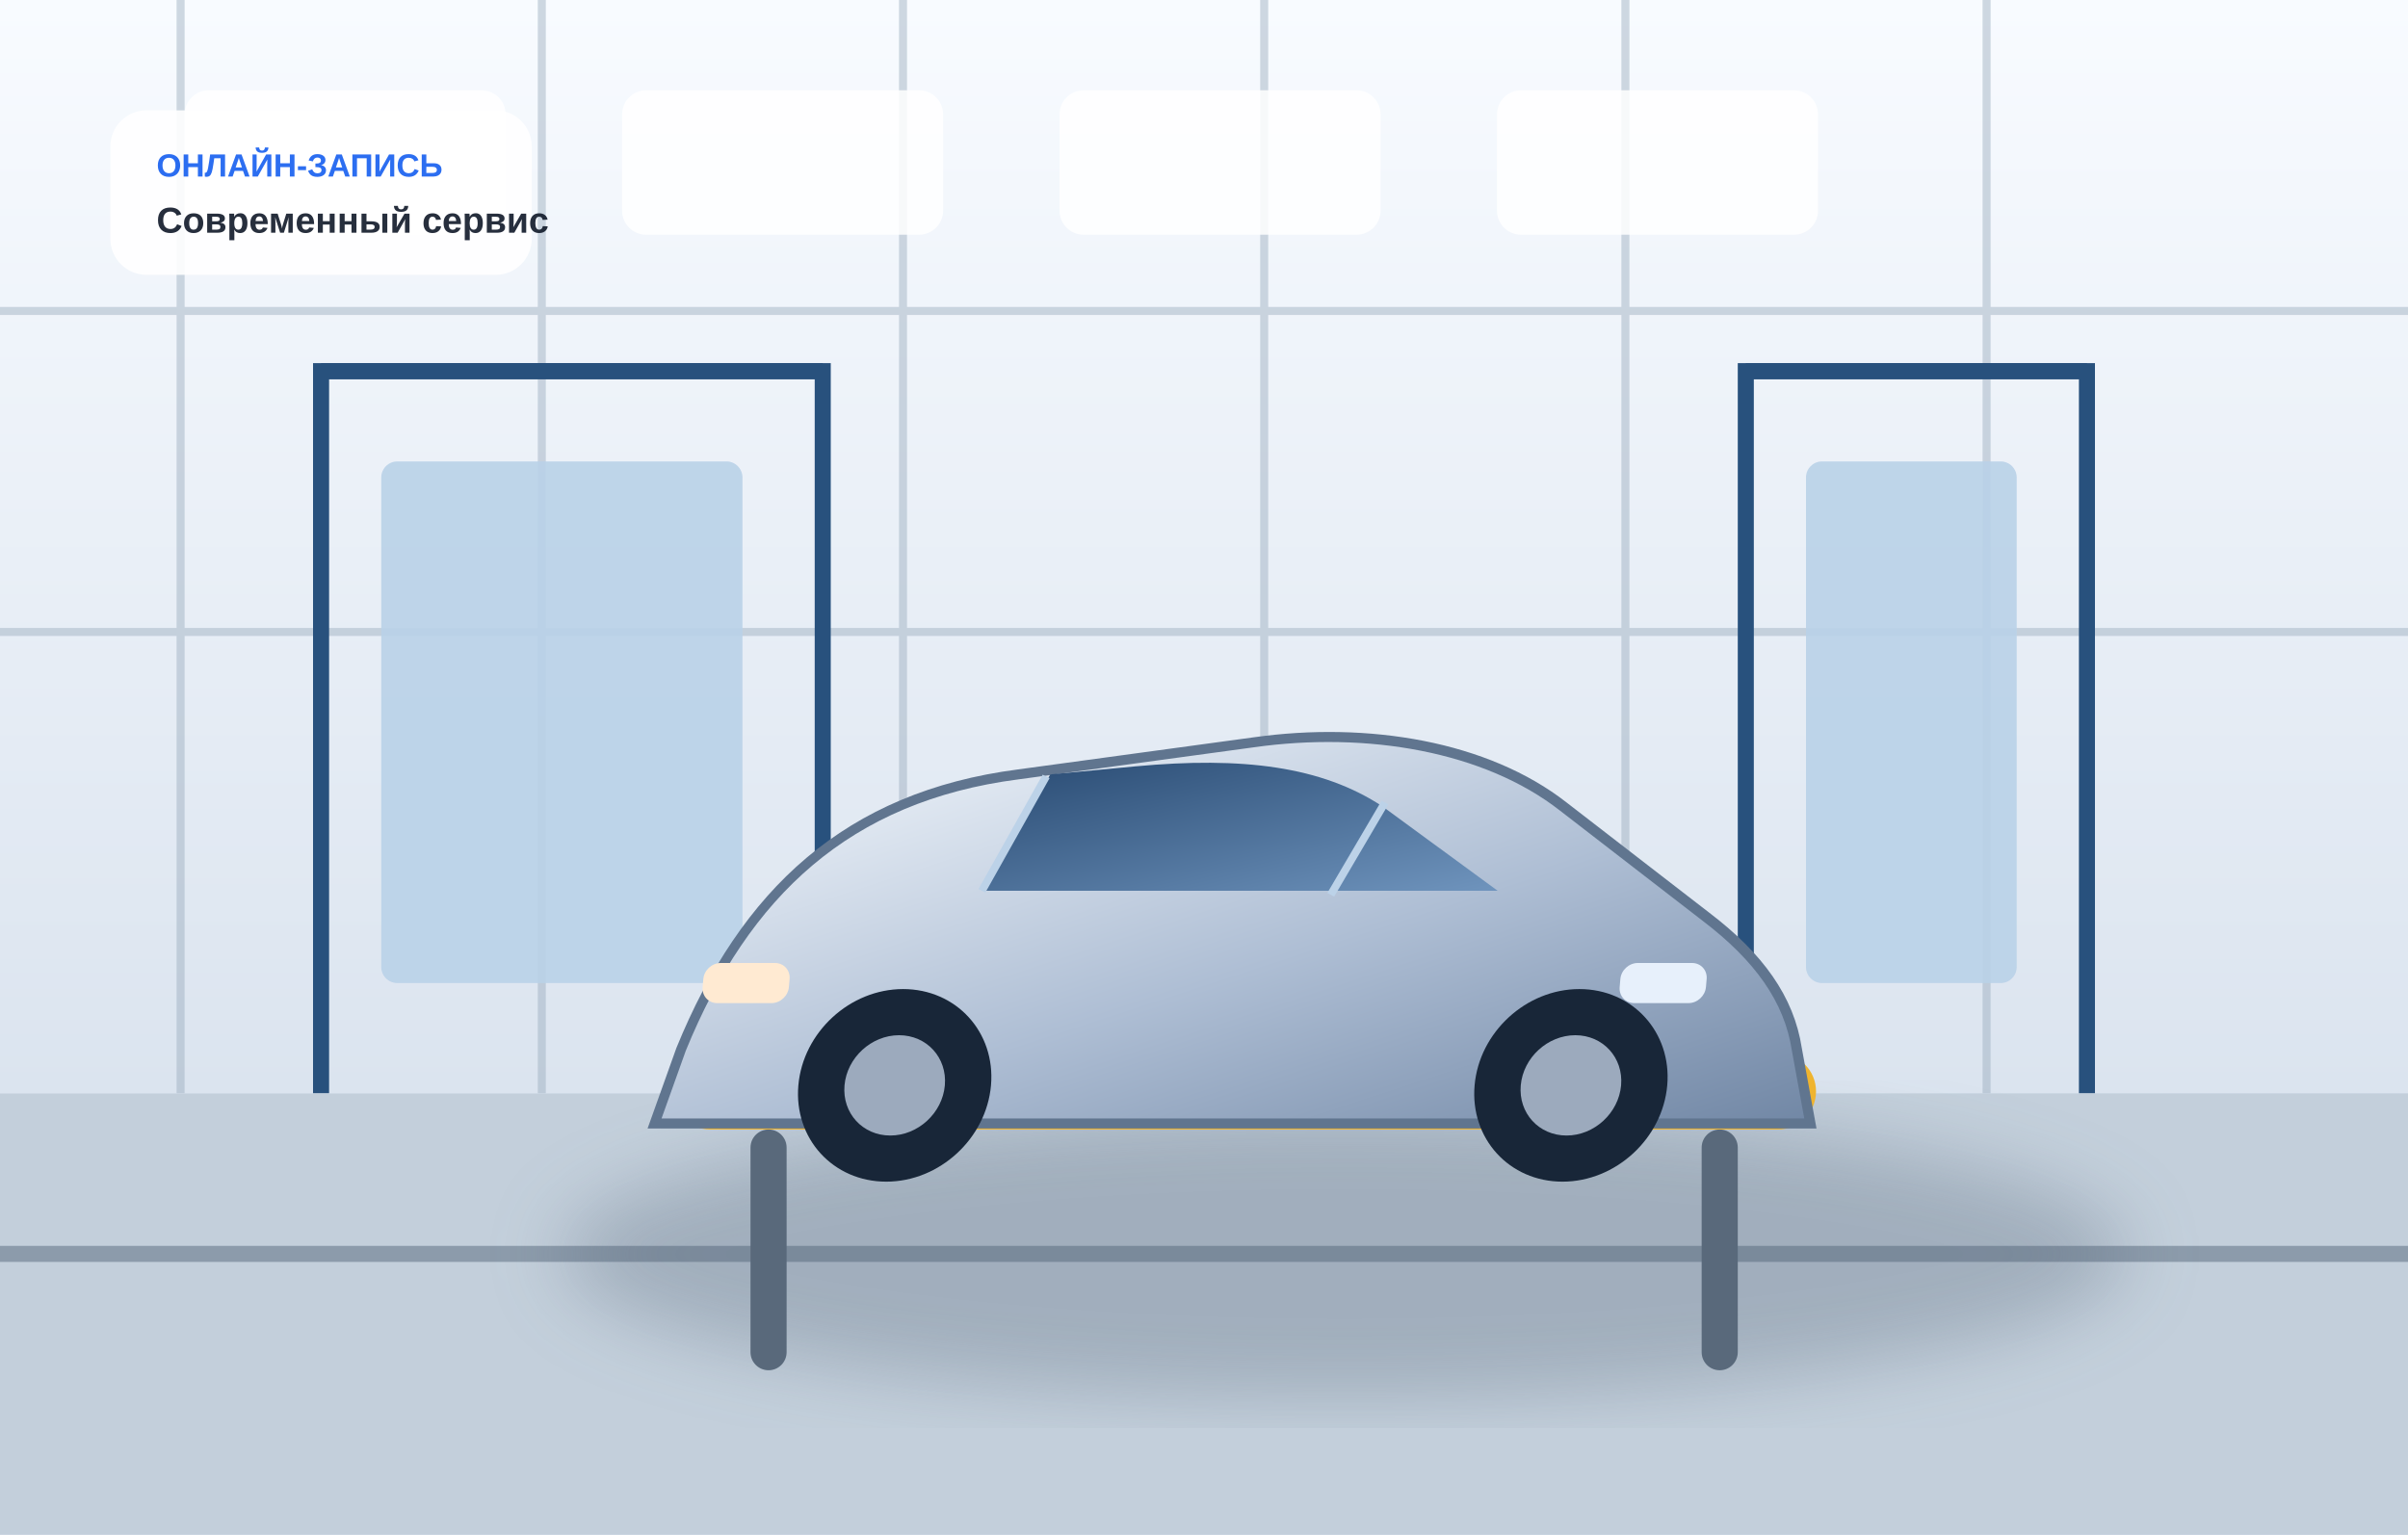
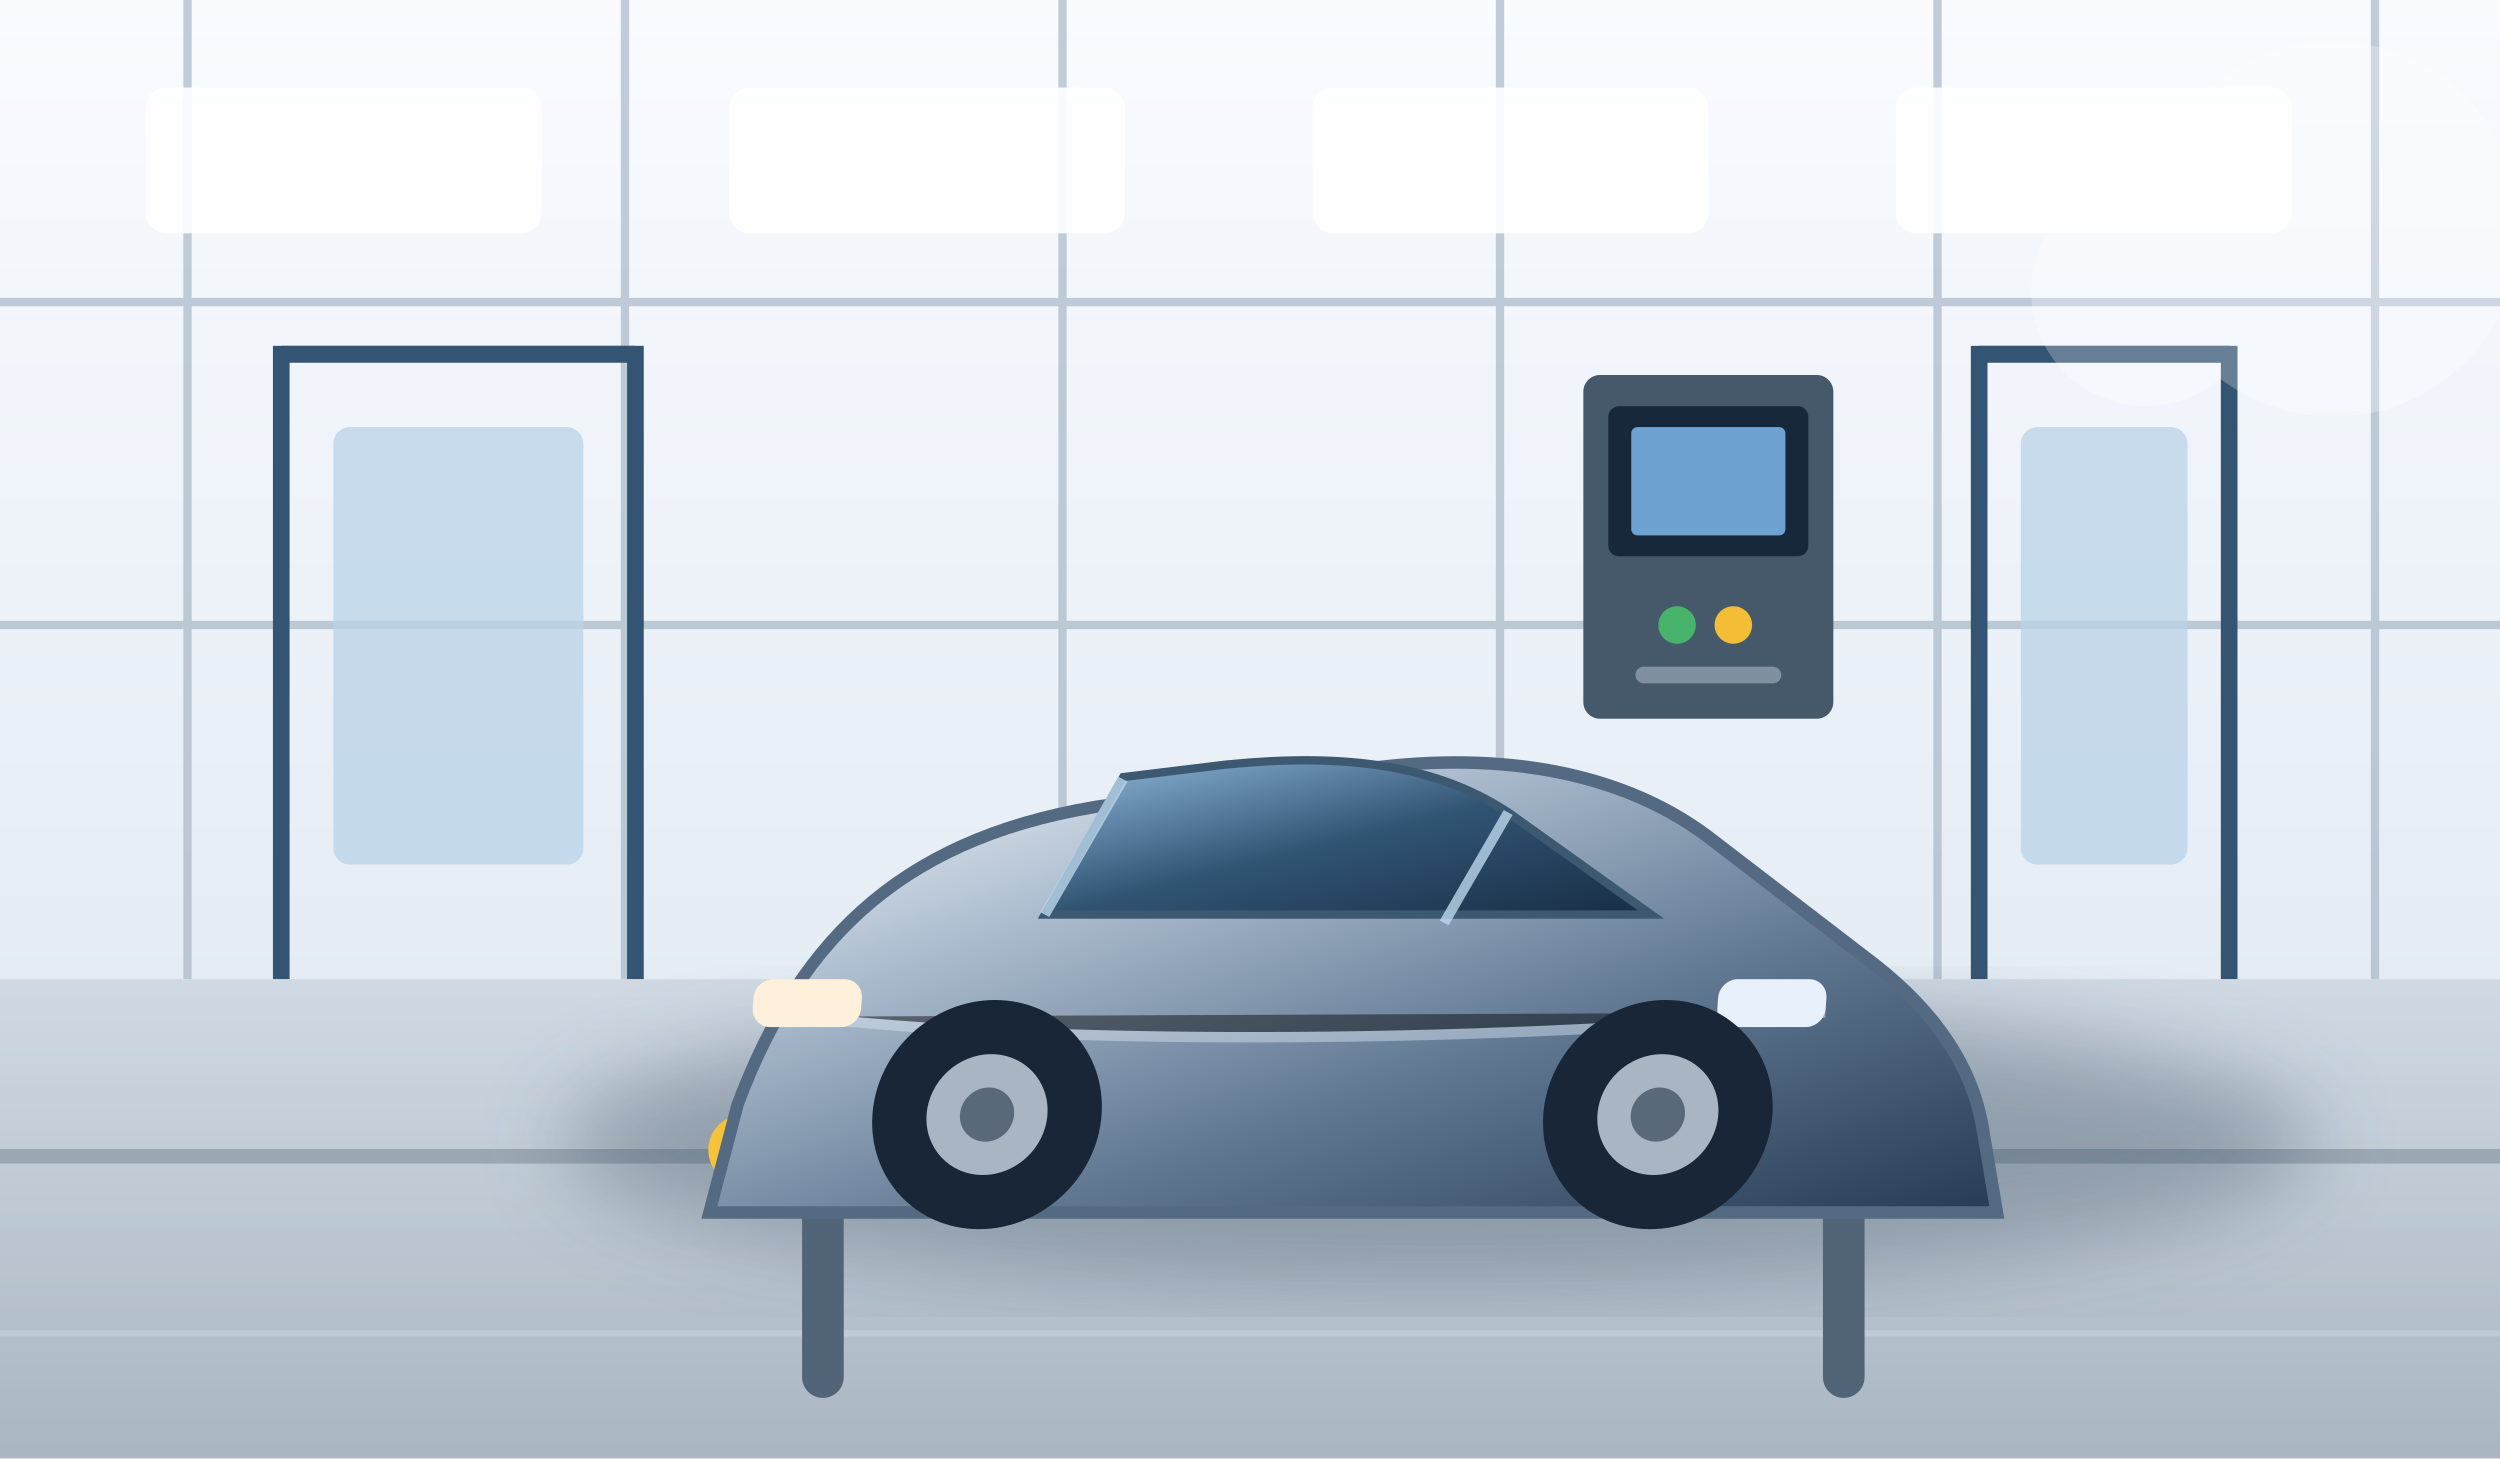
- <svg xmlns="http://www.w3.org/2000/svg" viewBox="0 0 1200 765" role="img" aria-labelledby="title desc">
+ <svg xmlns="http://www.w3.org/2000/svg" viewBox="0 0 1200 700" role="img" aria-labelledby="title desc">
  <defs>
-     <linearGradient id="bg" x1="0" y1="0" x2="1" y2="1">
-       <stop stop-color="#eef4ff" />
-       <stop offset="1" stop-color="#cbd8eb" />
+     <linearGradient id="wall" x1="0" y1="0" x2="0" y2="1">
+       <stop stop-color="#f9fbff" />
+       <stop offset="1" stop-color="#dbe5ef" />
    </linearGradient>
-     <linearGradient id="wall" x1="0" y1="0" x2="0" y2="1">
-       <stop stop-color="#f8fbff" />
-       <stop offset="1" stop-color="#dbe4ef" />
+     <linearGradient id="floor" x1="0" y1="0" x2="0" y2="1">
+       <stop stop-color="#cbd5df" />
+       <stop offset="1" stop-color="#9daab7" />
    </linearGradient>
    <linearGradient id="car" x1="0" y1="0" x2="1" y2="1">
-       <stop stop-color="#f7fbff" />
-       <stop offset=".55" stop-color="#aebed4" />
-       <stop offset="1" stop-color="#7187a5" />
+       <stop stop-color="#f4f7fb" />
+       <stop offset=".28" stop-color="#aebed0" />
+       <stop offset=".62" stop-color="#607892" />
+       <stop offset="1" stop-color="#263b54" />
    </linearGradient>
    <linearGradient id="glass" x1="0" y1="0" x2="1" y2="1">
-       <stop stop-color="#294b73" />
-       <stop offset="1" stop-color="#6f94bd" />
+       <stop stop-color="#91b9dc" />
+       <stop offset=".5" stop-color="#315473" />
+       <stop offset="1" stop-color="#182d45" />
+     </linearGradient>
+     <linearGradient id="lift" x1="0" y1="0" x2="1" y2="0">
+       <stop stop-color="#f6c33b" />
+       <stop offset=".5" stop-color="#e3a91f" />
+       <stop offset="1" stop-color="#b87d0c" />
    </linearGradient>
    <filter id="shadow">
-       <feGaussianBlur stdDeviation="18" />
+       <feGaussianBlur stdDeviation="20" />
+     </filter>
+     <filter id="soft">
+       <feGaussianBlur stdDeviation="5" />
    </filter>
  </defs>
-   <rect width="1200" height="765" fill="url(#bg)" />
-   <rect width="1200" height="545" fill="url(#wall)" />
-   <g opacity=".45" stroke="#9aabbd" stroke-width="4">
-     <path d="M90 0v545M270 0v545M450 0v545M630 0v545M810 0v545M990 0v545" />
-     <path d="M0 155h1200M0 315h1200" />
+   <rect width="1200" height="700" fill="url(#wall)" />
+   <g opacity=".6" stroke="#9baebe" stroke-width="4">
+     <path d="M90 0v470M300 0v470M510 0v470M720 0v470M930 0v470M1140 0v470" />
+     <path d="M0 145h1200M0 300h1200" />
  </g>
-   <g fill="#fff" opacity=".85">
-     <rect x="92" y="45" width="160" height="72" rx="12" />
-     <rect x="310" y="45" width="160" height="72" rx="12" />
-     <rect x="528" y="45" width="160" height="72" rx="12" />
-     <rect x="746" y="45" width="160" height="72" rx="12" />
+   <g fill="#fff" opacity=".9">
+     <rect x="70" y="42" width="190" height="70" rx="10" />
+     <rect x="350" y="42" width="190" height="70" rx="10" />
+     <rect x="630" y="42" width="190" height="70" rx="10" />
+     <rect x="910" y="42" width="190" height="70" rx="10" />
  </g>
-   <g stroke="#28517d" stroke-width="8" fill="none">
-     <path d="M160 545V185h250v360M870 545V185h170v360" />
-     <path d="M160 185h250M870 185h170" />
+   <g stroke="#345473" stroke-width="8" fill="none">
+     <path d="M135 470V170h170v300M950 470V170h120v300" />
+     <path d="M135 170h170M950 170h120" />
  </g>
-   <g opacity=".9">
-     <rect x="190" y="230" width="180" height="260" rx="8" fill="#b9d1e8" />
-     <rect x="900" y="230" width="105" height="260" rx="8" fill="#b9d1e8" />
+   <g fill="#b9d3e8" opacity=".75">
+     <rect x="160" y="205" width="120" height="210" rx="8" />
+     <rect x="970" y="205" width="80" height="210" rx="8" />
  </g>
-   <path d="M0 545h1200v220H0z" fill="#c3cfdb" />
-   <path d="M0 625h1200" stroke="#8c9bab" stroke-width="8" />
-   <ellipse cx="670" cy="625" rx="390" ry="72" fill="#516274" opacity=".3" filter="url(#shadow)" />
-   <g transform="translate(300 345)">
-     <rect x="35" y="180" width="570" height="38" rx="19" fill="#efb42f" />
-     <rect x="74" y="218" width="18" height="120" rx="9" fill="#59697b" />
-     <rect x="548" y="218" width="18" height="120" rx="9" fill="#59697b" />
-     <g transform="skewX(-5)">
-       <path d="M55 178c25-78 72-126 156-137l116-16c56-8 116 2 157 32l76 55c28 20 45 41 51 66l10 37H45z" fill="url(#car)" stroke="#60758f" stroke-width="5" />
-       <path d="M227 41l42-4c53-5 93 0 125 20l61 42H198z" fill="url(#glass)" />
-       <path d="M225 42l-27 57M395 55l-23 46" stroke="#bcd2e8" stroke-width="4" />
-       <rect x="520" y="135" width="43" height="20" rx="8" fill="#e7f0fb" />
-       <rect x="63" y="135" width="43" height="20" rx="8" fill="#ffead2" />
-       <circle cx="163" cy="196" r="48" fill="#182638" />
-       <circle cx="163" cy="196" r="25" fill="#9caabd" />
-       <circle cx="500" cy="196" r="48" fill="#182638" />
-       <circle cx="500" cy="196" r="25" fill="#9caabd" />
+   <g opacity=".8">
+     <rect x="0" y="470" width="1200" height="230" fill="url(#floor)" />
+     <path d="M0 555h1200" stroke="#8997a5" stroke-width="7" />
+     <path d="M0 640h1200" stroke="#b9c3cd" stroke-width="3" />
+   </g>
+   <g opacity=".35" fill="#34465a" filter="url(#shadow)">
+     <ellipse cx="690" cy="548" rx="420" ry="70" />
+   </g>
+   <g transform="translate(315 260)">
+     <rect x="25" y="275" width="600" height="34" rx="17" fill="url(#lift)" />
+     <rect x="70" y="306" width="20" height="105" rx="10" fill="#526477" />
+     <rect x="560" y="306" width="20" height="105" rx="10" fill="#526477" />
+     <rect x="105" y="260" width="470" height="15" rx="7" fill="#f5c542" />
+     <g transform="skewX(-4)">
+       <path d="M58 270c25-82 73-130 170-144l120-17c66-9 126 2 170 35l81 59c31 23 50 49 57 77l10 42H48z" fill="url(#car)" stroke="#536a82" stroke-width="6" />
+       <path d="M232 113l49-6c59-6 102 1 137 23l72 49H199z" fill="url(#glass)" stroke="#3d5972" stroke-width="4" />
+       <path d="M232 114l-33 65M418 130l-27 53" stroke="#bcd7ec" stroke-width="5" opacity=".8" />
+       <path d="M86 228c110 13 315 14 491-2" stroke="#dbe7f2" stroke-width="5" opacity=".45" />
+       <rect x="525" y="210" width="52" height="23" rx="9" fill="#e8f1fb" />
+       <rect x="62" y="210" width="52" height="23" rx="9" fill="#fff0dc" />
+       <circle cx="178" cy="275" r="55" fill="#182638" />
+       <circle cx="178" cy="275" r="29" fill="#a9b5c2" />
+       <circle cx="178" cy="275" r="13" fill="#59697a" />
+       <circle cx="500" cy="275" r="55" fill="#182638" />
+       <circle cx="500" cy="275" r="29" fill="#a9b5c2" />
+       <circle cx="500" cy="275" r="13" fill="#59697a" />
    </g>
  </g>
-   <g fill="#fff" opacity=".9">
-     <rect x="55" y="55" width="210" height="82" rx="18" />
-     <text x="78" y="88" font-family="Arial,sans-serif" font-size="16" font-weight="700" fill="#155eef">ОНЛАЙН-ЗАПИСЬ</text>
-     <text x="78" y="116" font-family="Arial,sans-serif" font-size="18" font-weight="700" fill="#101828">Современный сервис</text>
+   <g transform="translate(760 180)">
+     <rect width="120" height="165" rx="8" fill="#46596b" />
+     <rect x="12" y="15" width="96" height="72" rx="5" fill="#17283a" />
+     <rect x="23" y="25" width="74" height="52" rx="3" fill="#6ea2d0" />
+     <circle cx="45" cy="120" r="9" fill="#48b36a" />
+     <circle cx="72" cy="120" r="9" fill="#f3bd36" />
+     <rect x="25" y="140" width="70" height="8" rx="4" fill="#8090a0" />
+   </g>
+   <g opacity=".25" fill="#fff">
+     <circle cx="1120" cy="110" r="90" />
+     <circle cx="1030" cy="140" r="55" />
  </g>
</svg>
